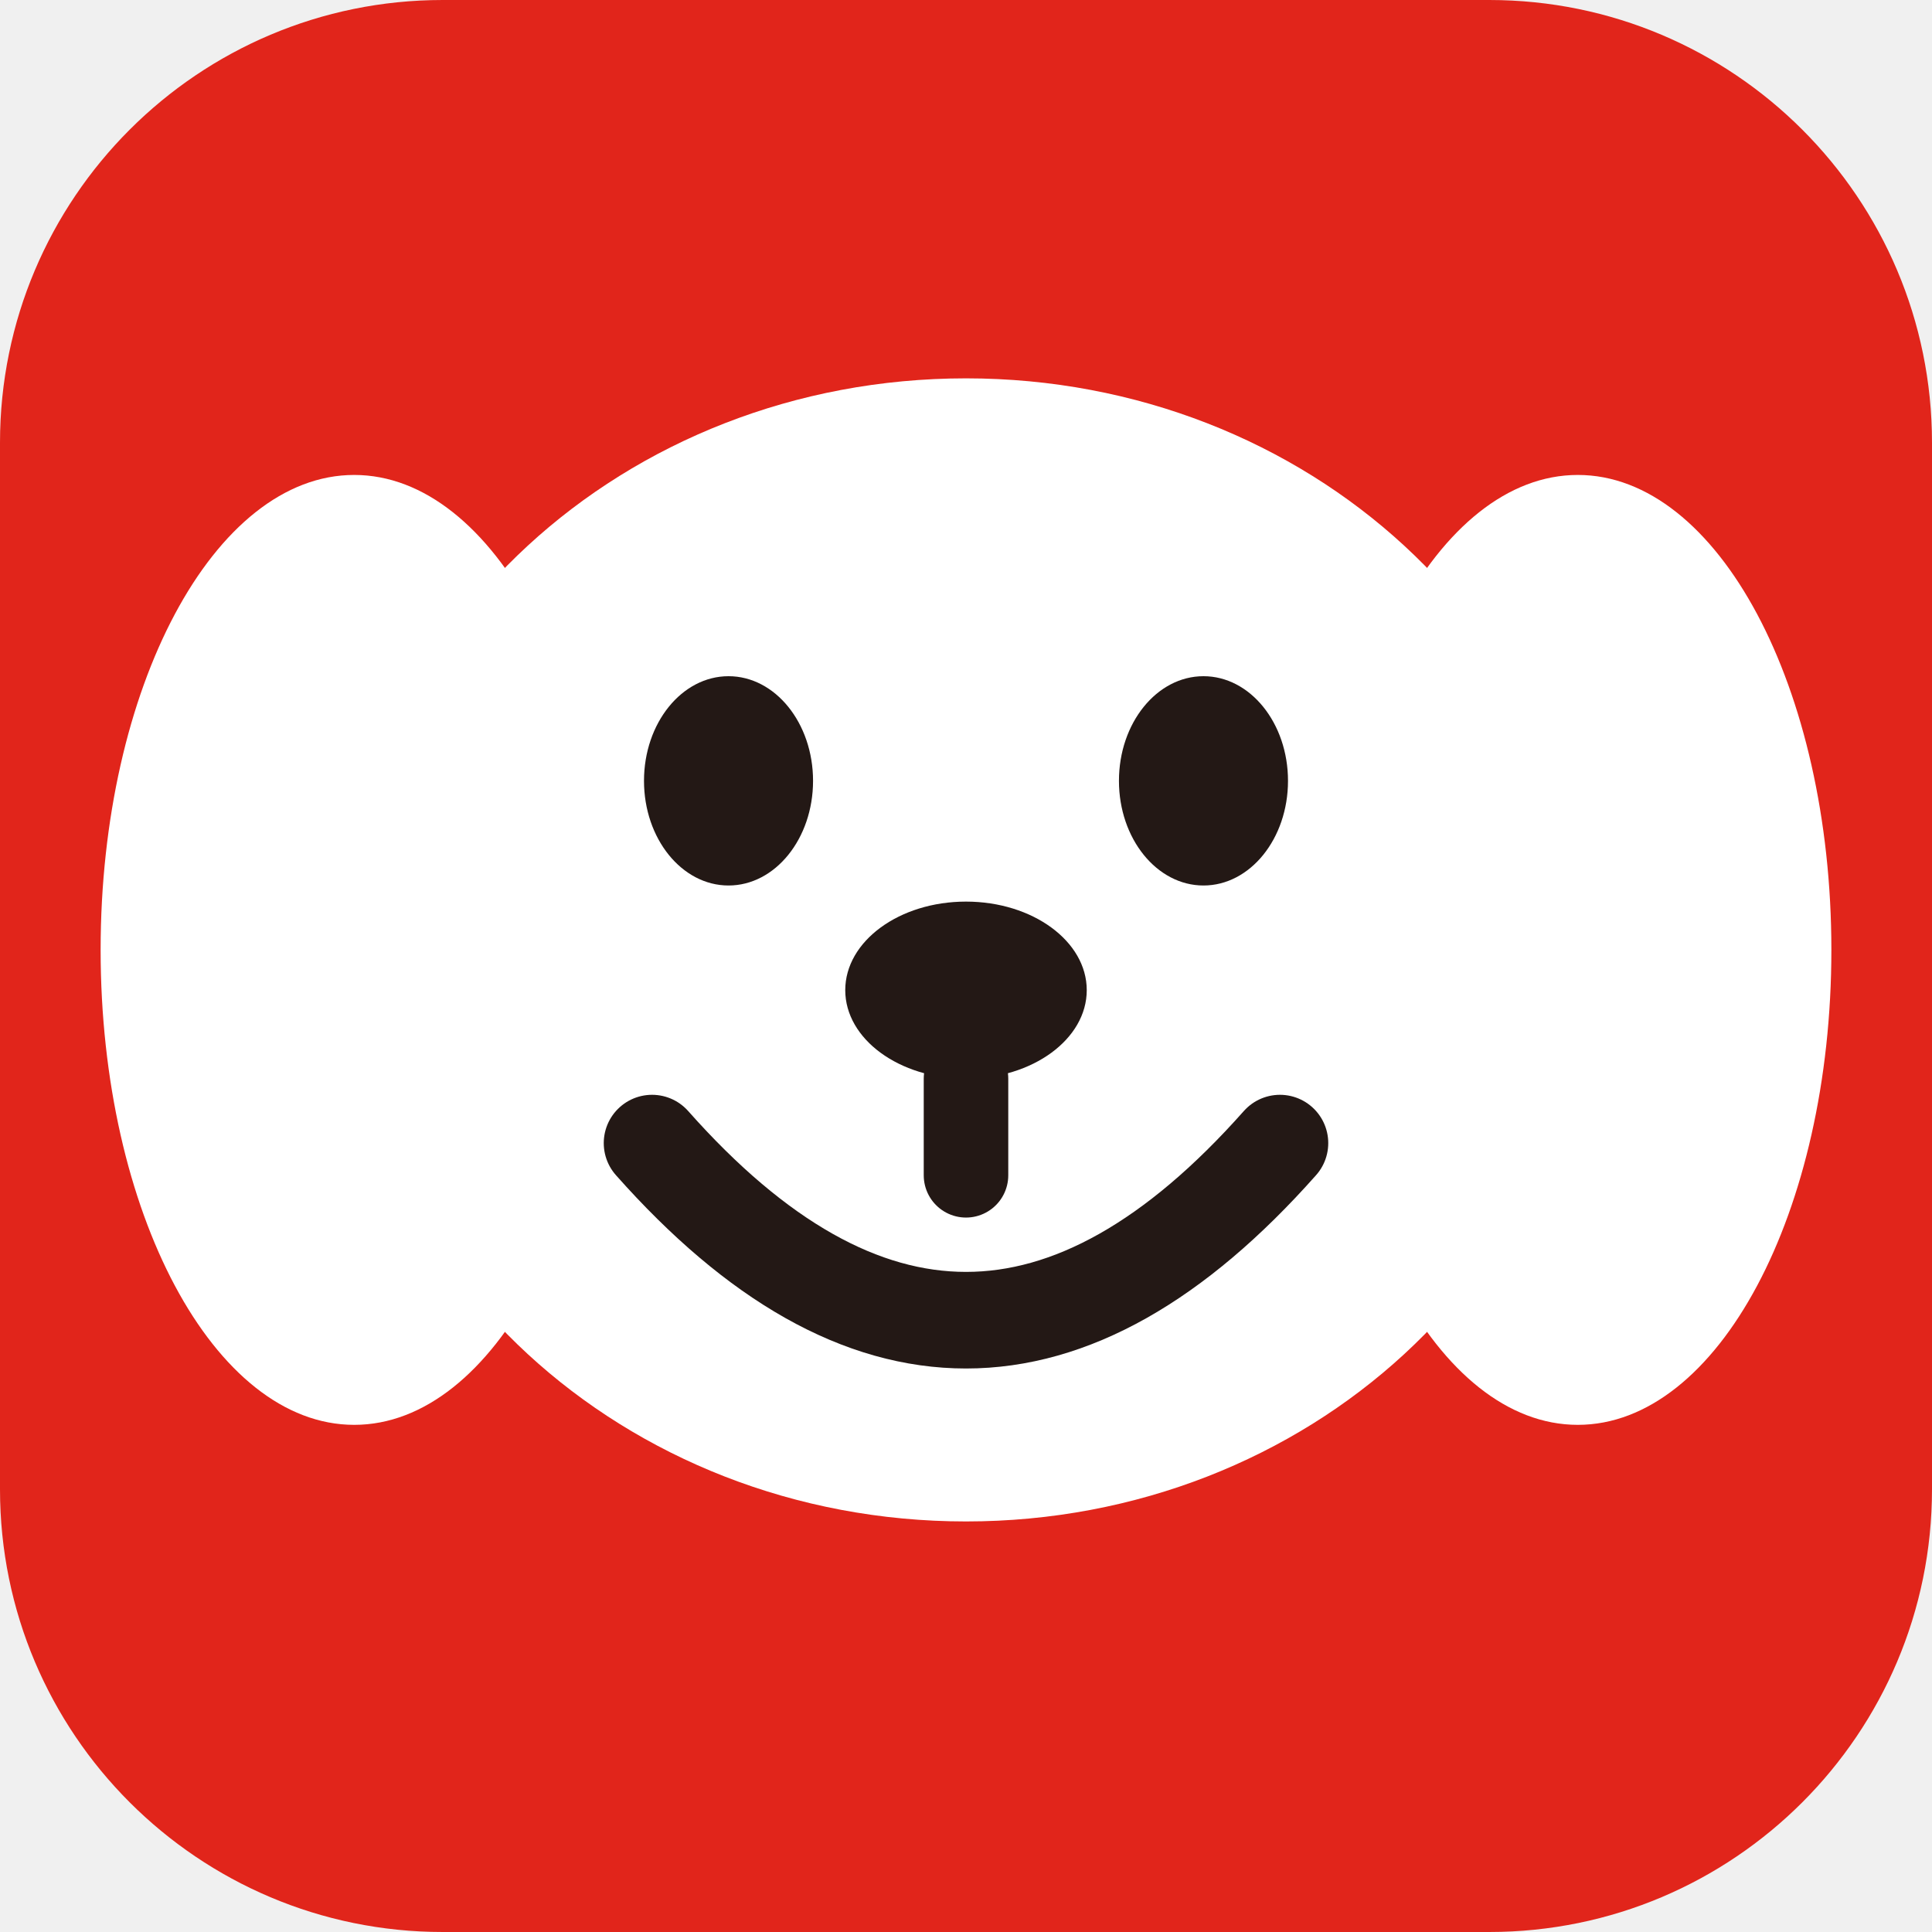
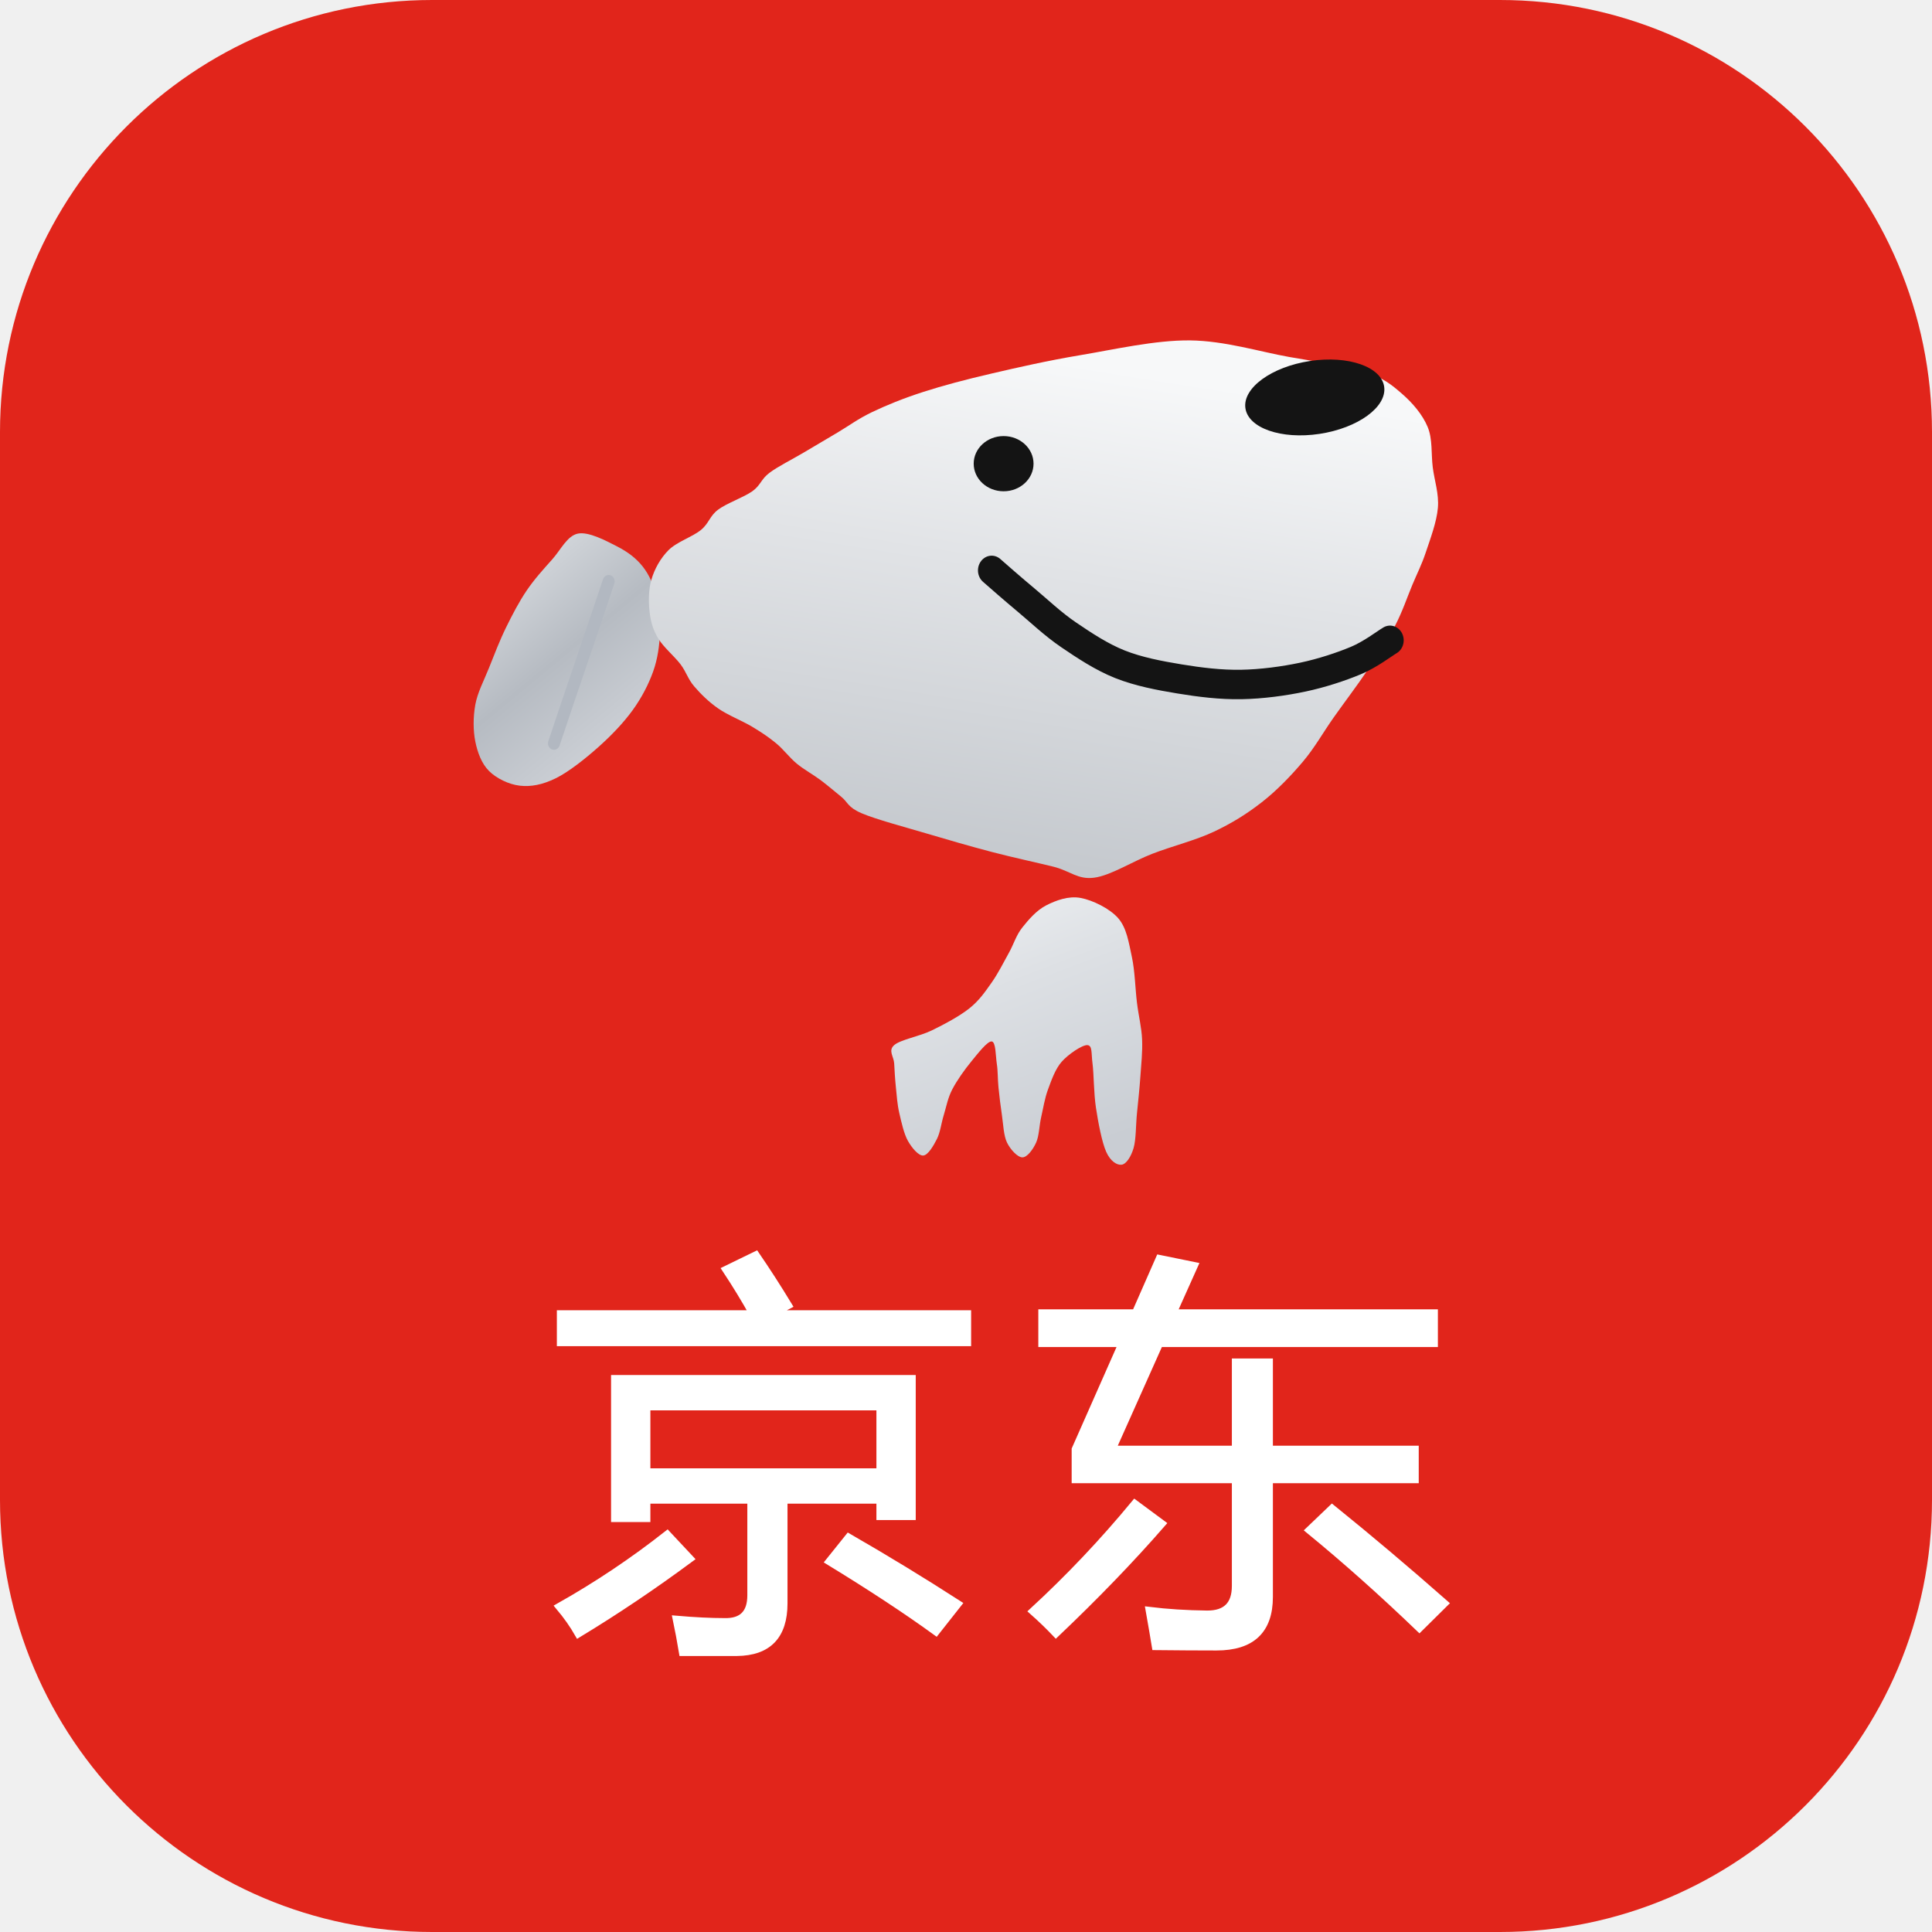
- <svg xmlns="http://www.w3.org/2000/svg" viewBox="0 0 24 24">
+ <svg xmlns="http://www.w3.org/2000/svg" width="1024" height="1024" viewBox="0 0 1024 1024">
  <defs>
-     <clipPath id="r">
-       <rect width="24" height="24" rx="5.5" />
-     </clipPath>
+     <linearGradient id="joySilver" gradientUnits="userSpaceOnUse" x1="58" y1="19" x2="54" y2="46">
+       <stop offset="0" stop-color="#F7F8F9" />
+       <stop offset="0.42" stop-color="#E1E3E6" />
+       <stop offset="1" stop-color="#C5C9CE" />
+     </linearGradient>
+     <linearGradient id="earSilver" gradientUnits="userSpaceOnUse" x1="28" y1="29" x2="38" y2="42">
+       <stop offset="0" stop-color="#E2E5E8" />
+       <stop offset="0.5" stop-color="#B6BBC2" />
+       <stop offset="1" stop-color="#D6D9DE" />
+     </linearGradient>
+     <linearGradient id="pawSilver" gradientUnits="userSpaceOnUse" x1="56" y1="46" x2="62" y2="63">
+       <stop offset="0" stop-color="#F3F5F7" />
+       <stop offset="0.45" stop-color="#DDE0E4" />
+       <stop offset="1" stop-color="#C9CDD3" />
+     </linearGradient>
  </defs>
-   <g clip-path="url(#r)">
-     <rect width="24" height="24" fill="#E1251B" />
-     <ellipse cx="4.4" cy="11.8" rx="3.15" ry="5.9" fill="#fff" />
-     <ellipse cx="19.6" cy="11.8" rx="3.15" ry="5.9" fill="#fff" />
-     <ellipse cx="12" cy="11.8" rx="7.7" ry="7.1" fill="#fff" />
-     <ellipse cx="9.05" cy="9.7" rx="1.05" ry="1.3" fill="#231815" />
-     <ellipse cx="14.95" cy="9.7" rx="1.05" ry="1.3" fill="#231815" />
-     <ellipse cx="12" cy="12.3" rx="1.5" ry="1.1" fill="#231815" />
-     <path d="M12 13.4 V14.6" stroke="#231815" stroke-width="1.05" stroke-linecap="round" />
-     <path d="M8.1 14.2 Q12 18.6 15.9 14.2" fill="none" stroke="#231815" stroke-width="1.2" stroke-linecap="round" />
-     <path d="M5.6 19.6 Q12 23.2 18.4 19.6" fill="none" stroke="#E1251B" stroke-width="2.4" />
+   <rect width="1024" height="1024" rx="229" ry="229" fill="#E1251B" />
+   <g transform="scale(9.06195 9.75238)">
+     <path fill="url(#earSilver)" d="M33.80 29.00C34.43 28.88 35.47 29.40 36.10 29.70C36.73 30.00 37.22 30.35 37.60 30.80C37.98 31.25 38.23 31.80 38.40 32.40C38.57 33.00 38.63 33.72 38.60 34.40C38.57 35.08 38.47 35.80 38.20 36.50C37.93 37.20 37.53 37.92 37.00 38.60C36.47 39.28 35.75 39.98 35.00 40.60C34.25 41.22 33.27 41.95 32.50 42.30C31.73 42.65 31.05 42.77 30.40 42.70C29.75 42.63 29.03 42.30 28.60 41.90C28.17 41.50 27.93 40.90 27.80 40.30C27.67 39.70 27.67 38.97 27.80 38.30C27.93 37.63 28.30 37.00 28.60 36.30C28.90 35.60 29.23 34.80 29.60 34.10C29.97 33.40 30.35 32.72 30.80 32.10C31.25 31.48 31.80 30.92 32.30 30.40C32.80 29.88 33.17 29.12 33.80 29.00Z" />
+     <path fill="none" stroke="#B2B8C1" stroke-width="0.7" stroke-linecap="round" d="M35.6 31.6C34.6 34.4 33.4 37.6 32.4 40.4" />
+     <path fill="url(#joySilver)" d="M69.60 18.50C67.57 18.48 65.13 19.00 63.20 19.30C61.27 19.60 59.53 19.97 58.00 20.30C56.47 20.63 55.17 20.95 54.00 21.30C52.83 21.65 51.83 22.03 51.00 22.40C50.17 22.77 49.67 23.13 49.00 23.50C48.33 23.87 47.67 24.23 47.00 24.60C46.33 24.97 45.50 25.35 45.00 25.70C44.50 26.05 44.50 26.37 44.00 26.70C43.50 27.03 42.50 27.35 42.00 27.70C41.50 28.05 41.48 28.43 41.00 28.80C40.52 29.17 39.58 29.45 39.10 29.90C38.62 30.35 38.28 30.93 38.10 31.50C37.92 32.07 37.93 32.77 38.00 33.30C38.07 33.83 38.20 34.23 38.50 34.70C38.80 35.17 39.45 35.67 39.80 36.10C40.15 36.53 40.23 36.90 40.60 37.30C40.97 37.70 41.43 38.13 42.00 38.50C42.57 38.87 43.43 39.18 44.00 39.50C44.57 39.82 44.97 40.07 45.40 40.40C45.83 40.73 46.17 41.17 46.60 41.50C47.03 41.83 47.57 42.10 48.00 42.40C48.43 42.70 48.80 43.00 49.20 43.30C49.60 43.60 49.57 43.87 50.40 44.20C51.23 44.53 52.93 44.95 54.20 45.30C55.47 45.65 56.77 46.00 58.00 46.30C59.23 46.60 60.60 46.87 61.60 47.10C62.60 47.33 63.03 47.82 64.00 47.70C64.97 47.58 66.23 46.82 67.40 46.40C68.57 45.98 69.93 45.67 71.00 45.20C72.07 44.73 72.93 44.23 73.80 43.60C74.67 42.97 75.50 42.17 76.20 41.40C76.90 40.63 77.37 39.83 78.00 39.00C78.63 38.17 79.40 37.23 80.00 36.40C80.60 35.57 81.17 34.77 81.60 34.00C82.03 33.23 82.30 32.47 82.60 31.80C82.90 31.13 83.15 30.70 83.40 30.00C83.65 29.30 84.03 28.37 84.10 27.60C84.17 26.83 83.90 26.13 83.80 25.40C83.70 24.67 83.80 23.87 83.50 23.20C83.20 22.53 82.62 21.90 82.00 21.40C81.38 20.90 80.90 20.53 79.80 20.20C78.70 19.87 77.10 19.68 75.40 19.40C73.70 19.12 71.63 18.52 69.60 18.50Z" />
+     <ellipse cx="58.7" cy="25.2" rx="1.75" ry="1.5" fill="#141414" />
+     <ellipse cx="76.9" cy="21.6" rx="4.1" ry="2.0" transform="rotate(-8 76.9 21.6)" fill="#141414" />
+     <path fill="none" stroke="#141414" stroke-width="1.6" stroke-linecap="round" d="M58.00 31.00C58.33 31.27 59.25 32.02 60.00 32.60C60.75 33.18 61.58 33.92 62.50 34.50C63.42 35.08 64.42 35.70 65.50 36.10C66.58 36.50 67.82 36.72 69.00 36.90C70.18 37.08 71.40 37.22 72.60 37.20C73.80 37.18 75.08 37.02 76.20 36.80C77.32 36.58 78.45 36.23 79.30 35.90C80.15 35.57 80.97 34.98 81.30 34.80" />
+     <path fill="url(#pawSilver)" d="M63.20 48.80C63.90 48.92 64.90 49.37 65.40 49.90C65.90 50.43 66.02 51.23 66.20 52.00C66.38 52.77 66.40 53.75 66.50 54.50C66.60 55.25 66.77 55.83 66.80 56.50C66.83 57.17 66.75 57.83 66.70 58.50C66.65 59.17 66.57 59.85 66.50 60.50C66.43 61.15 66.45 61.93 66.30 62.40C66.15 62.87 65.87 63.27 65.60 63.30C65.33 63.33 64.95 63.12 64.70 62.60C64.45 62.08 64.23 61.00 64.10 60.20C63.97 59.40 63.98 58.37 63.90 57.80C63.82 57.23 63.90 56.82 63.60 56.80C63.30 56.78 62.48 57.30 62.10 57.70C61.72 58.10 61.50 58.70 61.30 59.20C61.10 59.70 61.02 60.22 60.90 60.70C60.78 61.18 60.78 61.73 60.60 62.10C60.42 62.47 60.08 62.90 59.80 62.90C59.52 62.90 59.10 62.48 58.90 62.10C58.70 61.72 58.68 61.10 58.60 60.60C58.52 60.10 58.45 59.57 58.40 59.10C58.35 58.63 58.37 58.22 58.30 57.80C58.23 57.38 58.25 56.62 58.00 56.60C57.75 56.58 57.18 57.27 56.80 57.70C56.42 58.13 55.97 58.72 55.70 59.20C55.43 59.68 55.35 60.15 55.20 60.60C55.05 61.05 55.00 61.53 54.80 61.90C54.60 62.27 54.28 62.78 54.00 62.80C53.72 62.82 53.33 62.38 53.10 62.00C52.87 61.62 52.72 60.98 52.60 60.50C52.48 60.02 52.45 59.55 52.40 59.10C52.35 58.65 52.32 58.18 52.30 57.80C52.28 57.42 51.93 57.10 52.30 56.80C52.67 56.50 53.77 56.33 54.50 56.00C55.23 55.67 56.12 55.23 56.70 54.80C57.28 54.37 57.62 53.90 58.00 53.40C58.38 52.90 58.70 52.30 59.00 51.80C59.30 51.30 59.43 50.83 59.80 50.40C60.17 49.97 60.63 49.47 61.20 49.20C61.77 48.93 62.50 48.68 63.20 48.80Z" />
+     <g fill="#FFFFFF" stroke="#FFFFFF" stroke-width="0.4" paint-order="stroke fill">
+       <path d="M35.94 74.93H53.36V82.41H51.46V81.52H45.86V87.14Q45.86 89.77 43.10 89.80Q41.35 89.80 39.91 89.80Q39.74 88.85 39.55 88.01Q41.18 88.14 42.37 88.14Q43.91 88.18 43.91 86.70V81.52H37.84V82.52H35.94ZM51.46 76.45H37.84V80.00H51.46ZM32.77 71.41H44.03Q43.33 70.24 42.45 69.00L44.22 68.20Q45.20 69.53 46.12 70.94L45.15 71.41H56.60V72.96H32.77ZM39.03 83.38 40.37 84.71Q37.11 86.95 33.82 88.80Q33.36 88.05 32.70 87.32Q36.04 85.57 39.03 83.38ZM48.49 84.86 49.63 83.54Q52.97 85.33 56.04 87.17L54.75 88.69Q52.17 86.95 48.49 84.86Z" />
+       <path d="M62.88 80.41V78.77L65.62 73.01H60.93V71.36H66.40L67.80 68.40L69.86 68.79L68.62 71.36H83.90V73.01H67.83L65.06 78.77H72.25V74.03H74.25V78.77H82.78V80.41H74.25V86.79Q74.25 89.50 71.15 89.50Q69.57 89.50 67.57 89.48Q67.42 88.63 67.21 87.53Q68.78 87.71 70.60 87.73Q72.25 87.74 72.25 86.19V80.41ZM66.37 81.71 67.97 82.81Q65.25 85.71 61.76 88.79Q61.14 88.18 60.40 87.57Q63.58 84.85 66.37 81.71ZM76.57 83.16 77.91 81.97Q81.20 84.44 84.50 87.14L83.02 88.50Q79.75 85.58 76.57 83.16Z" />
+     </g>
  </g>
</svg>
